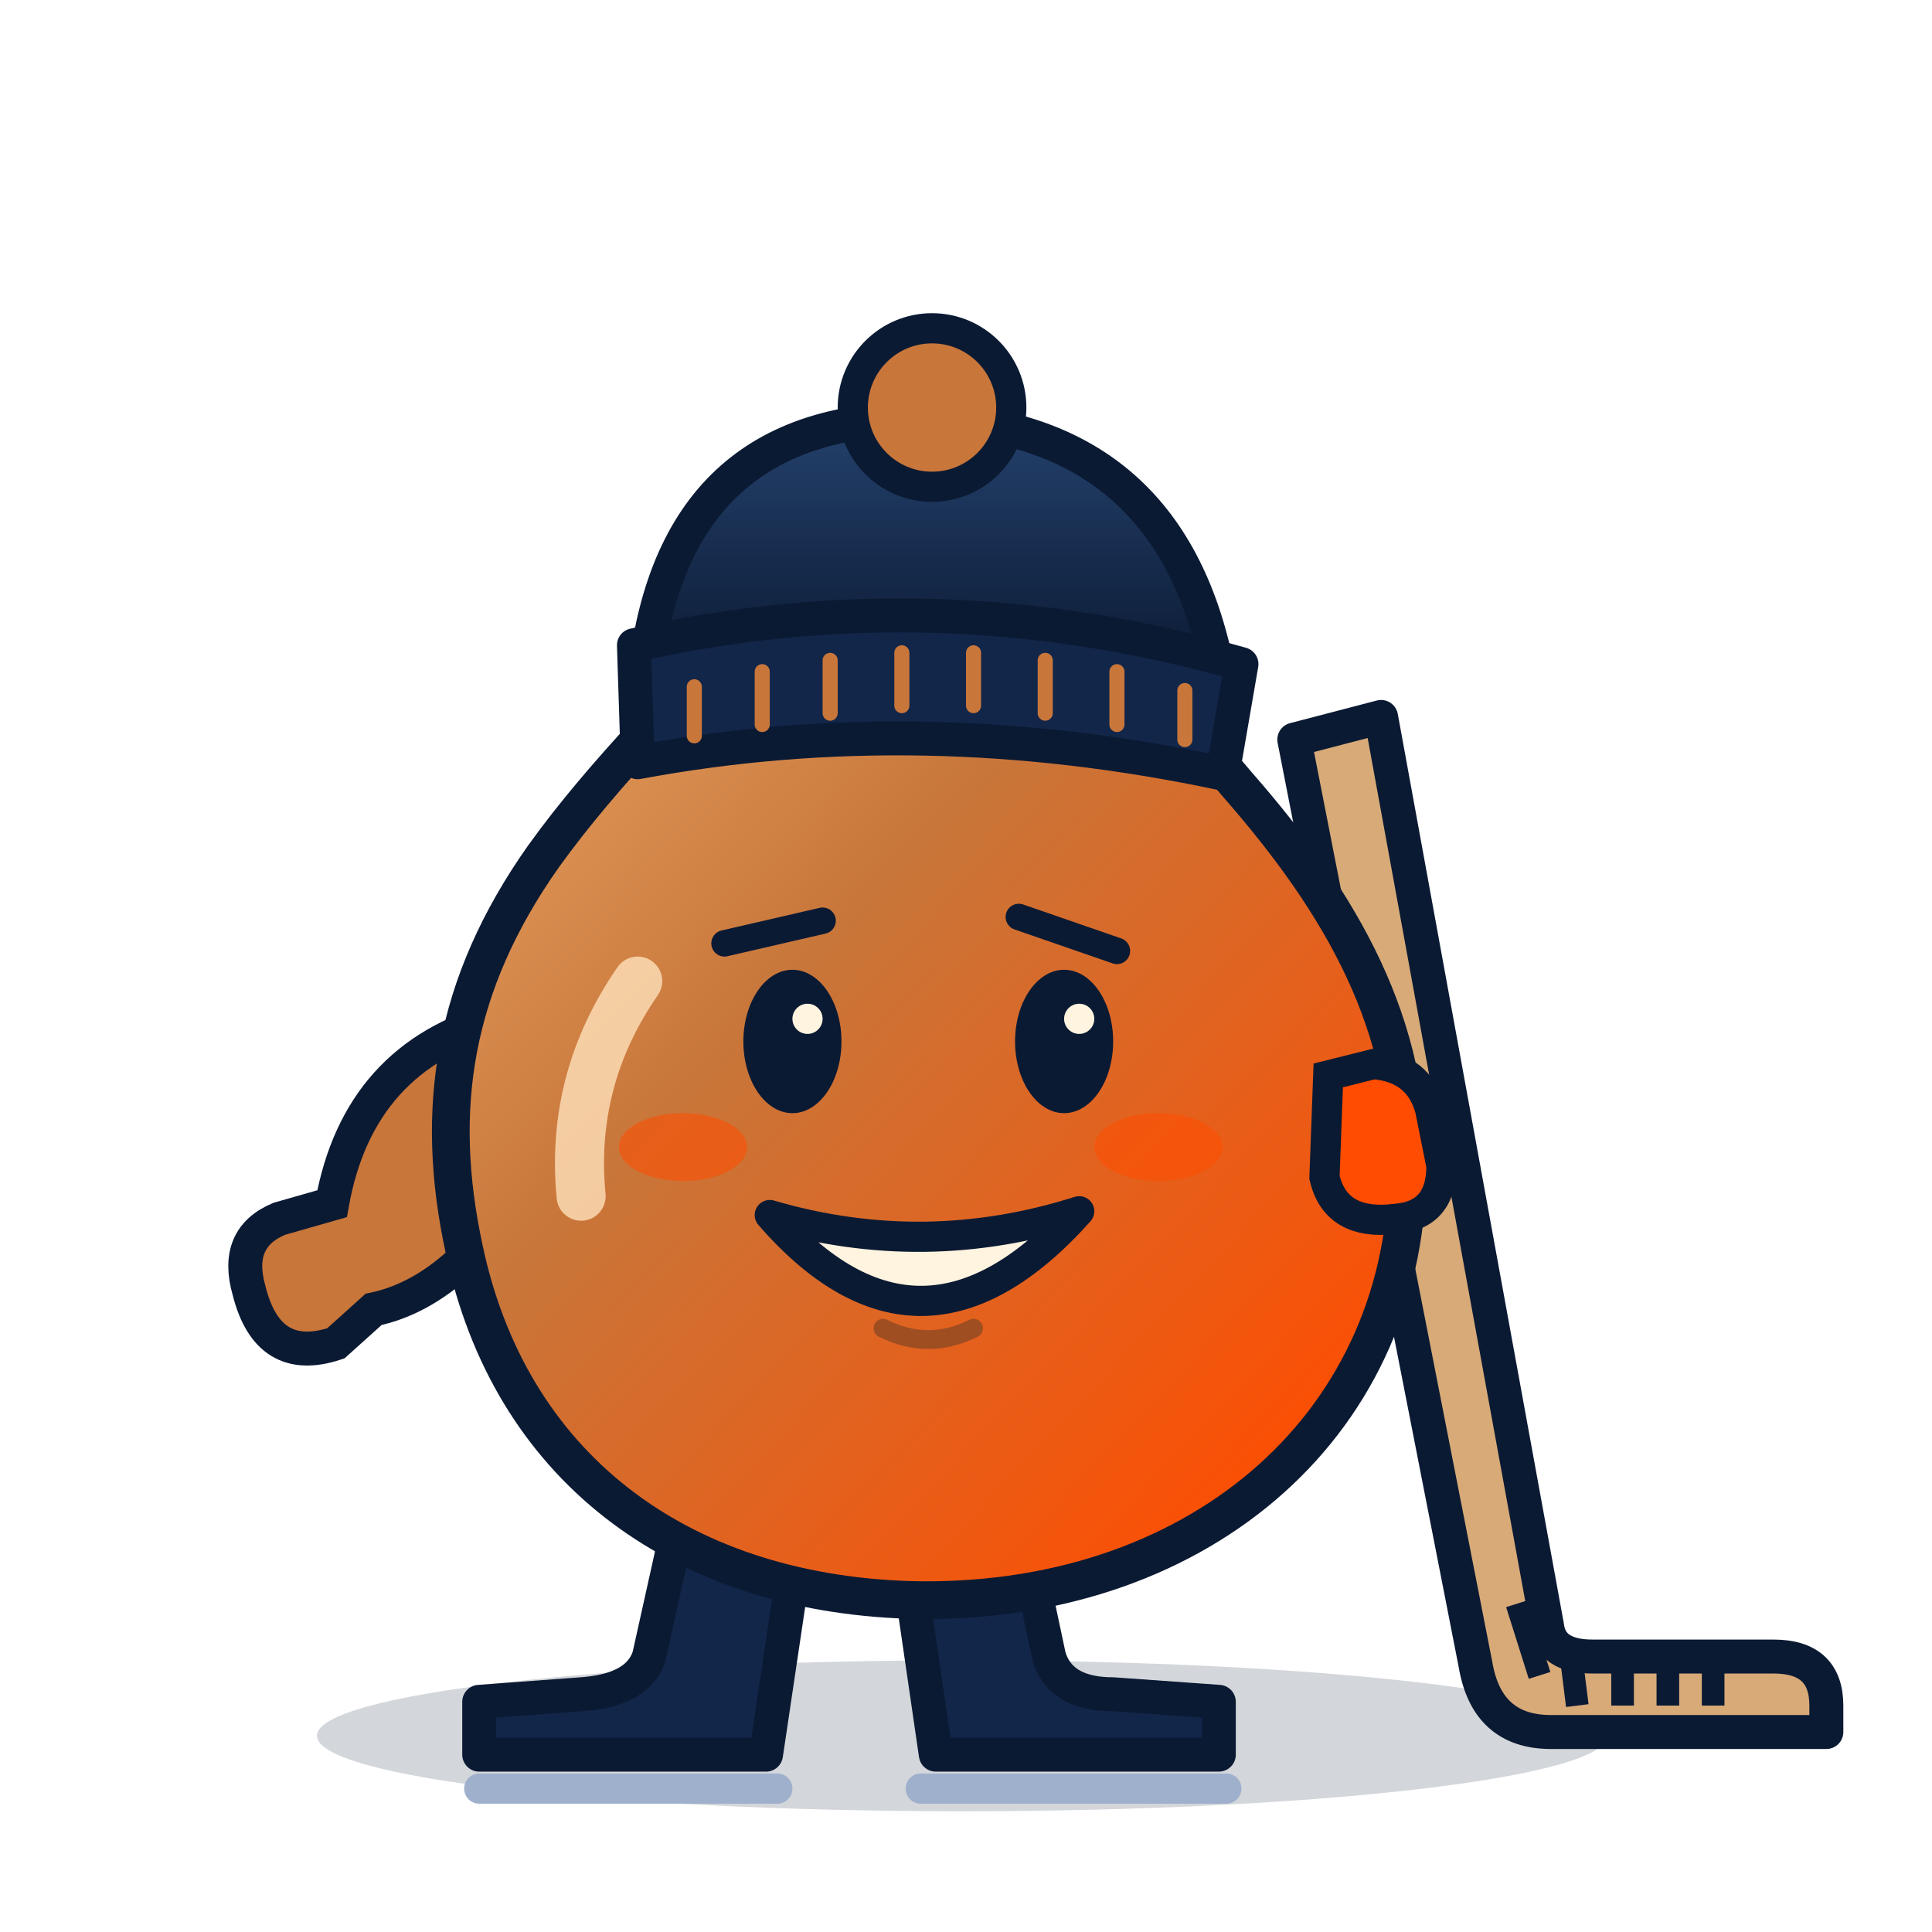
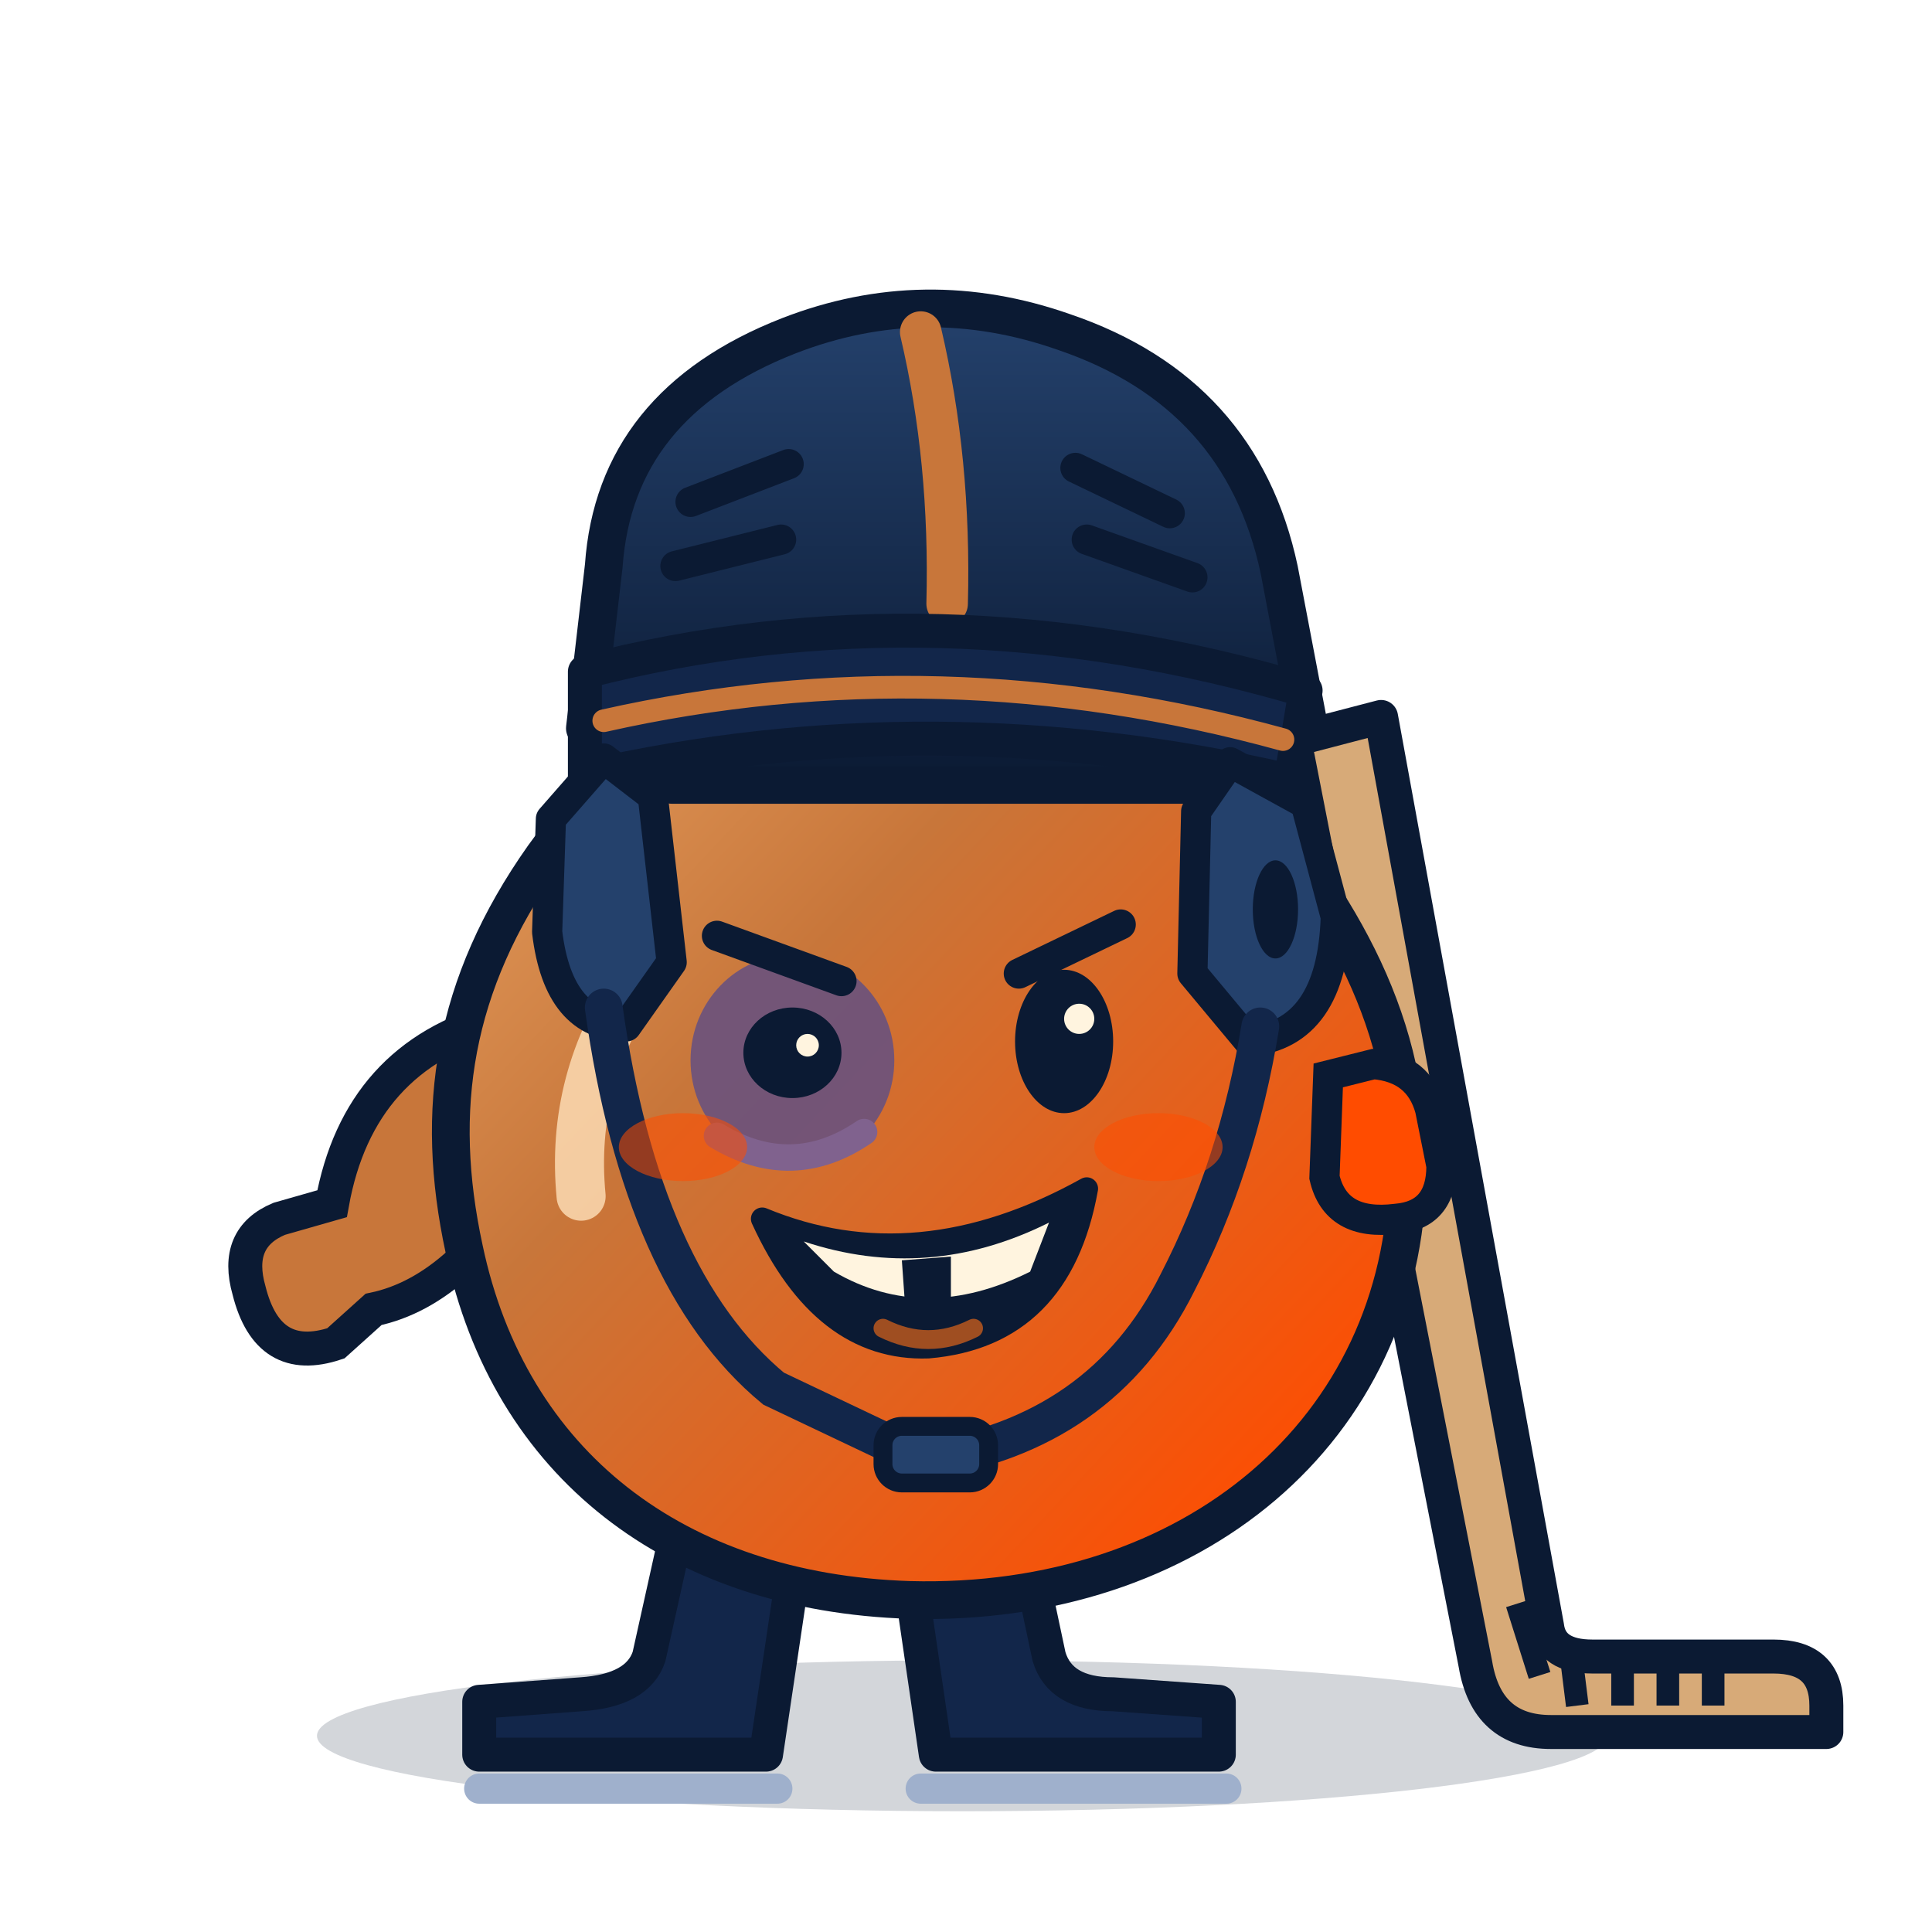
<svg xmlns="http://www.w3.org/2000/svg" width="1024" height="1024" viewBox="0 0 512 512" role="img" aria-labelledby="title desc">
  <defs>
    <linearGradient id="drop" x1="0" y1="0" x2=".8" y2="1">
      <stop stop-color="#f5b675" />
      <stop offset=".48" stop-color="#c8763a" />
      <stop offset="1" stop-color="#FF4C00" />
    </linearGradient>
    <linearGradient id="hat" x2="0" y2="1">
      <stop stop-color="#24416c" />
      <stop offset="1" stop-color="#0b1a33" />
    </linearGradient>
  </defs>
  <ellipse cx="255" cy="460" rx="171" ry="20" fill="#0b1a33" opacity=".18" />
  <path d="M366 190 410 431q1 8 12 8h48q14 0 14 13v7h-73q-17 0-20-18l-48-245Z" fill="#d7aa78" stroke="#0b1a33" stroke-width="9" stroke-linejoin="round" />
  <path d="m402 425 6 19m8-8 2 16m12-14v14m12-14v14m12-14v14" stroke="#0b1a33" stroke-width="6" />
  <path d="M132 270q-37 10-44 49l-14 4q-12 5-8 19 5 20 23 14l10-9q24-5 43-39" fill="#c8763a" stroke="#0b1a33" stroke-width="9" stroke-linecap="round" />
  <path d="M340 274q20 2 30 14l-2 17q-12 6-21-2l-22-10" fill="#c8763a" stroke="#0b1a33" stroke-width="9" />
  <path d="m180 403-8 36q-3 9-18 10l-27 2v14h76l7-47m61-12 7 33q3 10 17 10l28 2v14h-75l-7-48" fill="#12264a" stroke="#0b1a33" stroke-width="9" stroke-linejoin="round" />
  <path d="M127 474h79m38 0h81" stroke="#9fb0cc" stroke-width="8" stroke-linecap="round" />
  <path d="M243 91c-17 58-66 90-99 136-24 34-29 67-21 104 12 57 56 91 118 93 75 2 131-45 132-113 1-39-17-71-45-103-33-39-63-70-85-117Z" fill="url(#drop)" stroke="#0b1a33" stroke-width="10" stroke-linejoin="round" />
  <path d="M169 260q-18 26-15 57" fill="none" stroke="#ffe1ba" stroke-width="13" stroke-linecap="round" opacity=".8" />
-   <path d="M171 178q8-69 76-67 64 3 76 68Z" fill="url(#hat)" stroke="#0b1a33" stroke-width="9" />
-   <circle cx="247" cy="108" r="21" fill="#c8763a" stroke="#0b1a33" stroke-width="8" />
-   <path d="M168 171q80-18 161 5l-5 29q-80-17-155-3Z" fill="#12264a" stroke="#0b1a33" stroke-width="9" stroke-linejoin="round" />
-   <path d="m184 182 0 13m18-17v14m18-17v14m19-16v14m19-14v14m19-12v14m19-11v14m18-9v13" stroke="#c8763a" stroke-width="4" stroke-linecap="round" />
-   <path d="m192 250 26-6m52-1 26 9" stroke="#0b1a33" stroke-width="7" stroke-linecap="round" />
-   <ellipse cx="210" cy="276" rx="13" ry="19" fill="#0b1a33" />
+   <path d="M155 193l5-43q3-43 49-61 36-14 73-1 47 16 57 63l8 42-31 15H178Z" fill="url(#hat)" stroke="#0b1a33" stroke-width="10" stroke-linejoin="round" />
+   <path d="M244 88q8 34 7 72" fill="none" stroke="#c8763a" stroke-width="11" stroke-linecap="round" />
+   <path d="m183 133 26-10m-30 27 28-7m78-19 25 12m-22 7 28 10" stroke="#0b1a33" stroke-width="8" stroke-linecap="round" />
+   <path d="M155 178q93-24 191 5l-4 24q-95-22-187-1Z" fill="#12264a" stroke="#0b1a33" stroke-width="9" stroke-linejoin="round" />
+   <path d="M160 191q89-20 180 5" fill="none" stroke="#c8763a" stroke-width="6" stroke-linecap="round" />
+   <path d="m160 201-14 16-1 30q3 25 21 25l12-17-5-44Z" fill="#24416c" stroke="#0b1a33" stroke-width="8" stroke-linejoin="round" />
+   <path d="m326 202 20 11 8 30q-1 31-23 33l-15-18 1-43Z" fill="#24416c" stroke="#0b1a33" stroke-width="8" stroke-linejoin="round" />
+   <ellipse cx="338" cy="241" rx="6" ry="13" fill="#0b1a33" />
+   <path d="M160 267q10 72 45 101l40 19q47-7 67-47 16-31 22-68" fill="none" stroke="#12264a" stroke-width="10" stroke-linecap="round" />
+   <rect x="234" y="378" width="28" height="15" rx="5" fill="#24416c" stroke="#0b1a33" stroke-width="5" />
+   <ellipse cx="210" cy="281" rx="27" ry="28" fill="#67517f" opacity=".88" />
+   <path d="M190 301q20 12 39-1" fill="none" stroke="#80628e" stroke-width="7" stroke-linecap="round" />
+   <path d="m190 248 33 12m47-2 27-13" stroke="#0b1a33" stroke-width="8" stroke-linecap="round" />
+   <ellipse cx="210" cy="279" rx="13" ry="12" fill="#0b1a33" />
  <ellipse cx="282" cy="276" rx="13" ry="19" fill="#0b1a33" />
-   <circle cx="214" cy="270" r="4" fill="#fff4df" />
+   <circle cx="214" cy="277" r="3" fill="#fff4df" />
  <circle cx="286" cy="270" r="4" fill="#fff4df" />
  <ellipse cx="181" cy="304" rx="17" ry="9" fill="#FF4C00" opacity=".55" />
  <ellipse cx="307" cy="304" rx="17" ry="9" fill="#FF4C00" opacity=".55" />
-   <path d="M204 322q40 46 82-1-41 13-82 1Z" fill="#fff4df" stroke="#0b1a33" stroke-width="8" stroke-linejoin="round" />
+   <path d="M202 323q41 17 86-8-7 39-42 42-28 1-44-34Z" fill="#0b1a33" stroke="#0b1a33" stroke-width="6" stroke-linejoin="round" />
+   <path d="M213 329q33 11 65-5l-5 13q-28 14-52 0Z" fill="#fff4df" />
+   <path d="m239 334 13-1v14l-12 1Z" fill="#0b1a33" />
  <path d="M234 352q12 6 24 0" fill="none" stroke="#9f4e21" stroke-width="5" stroke-linecap="round" />
  <path d="m352 285 12-3q12 1 15 12l3 15q0 13-12 14-16 2-19-11Z" fill="#FF4C00" stroke="#0b1a33" stroke-width="8" />
</svg>
